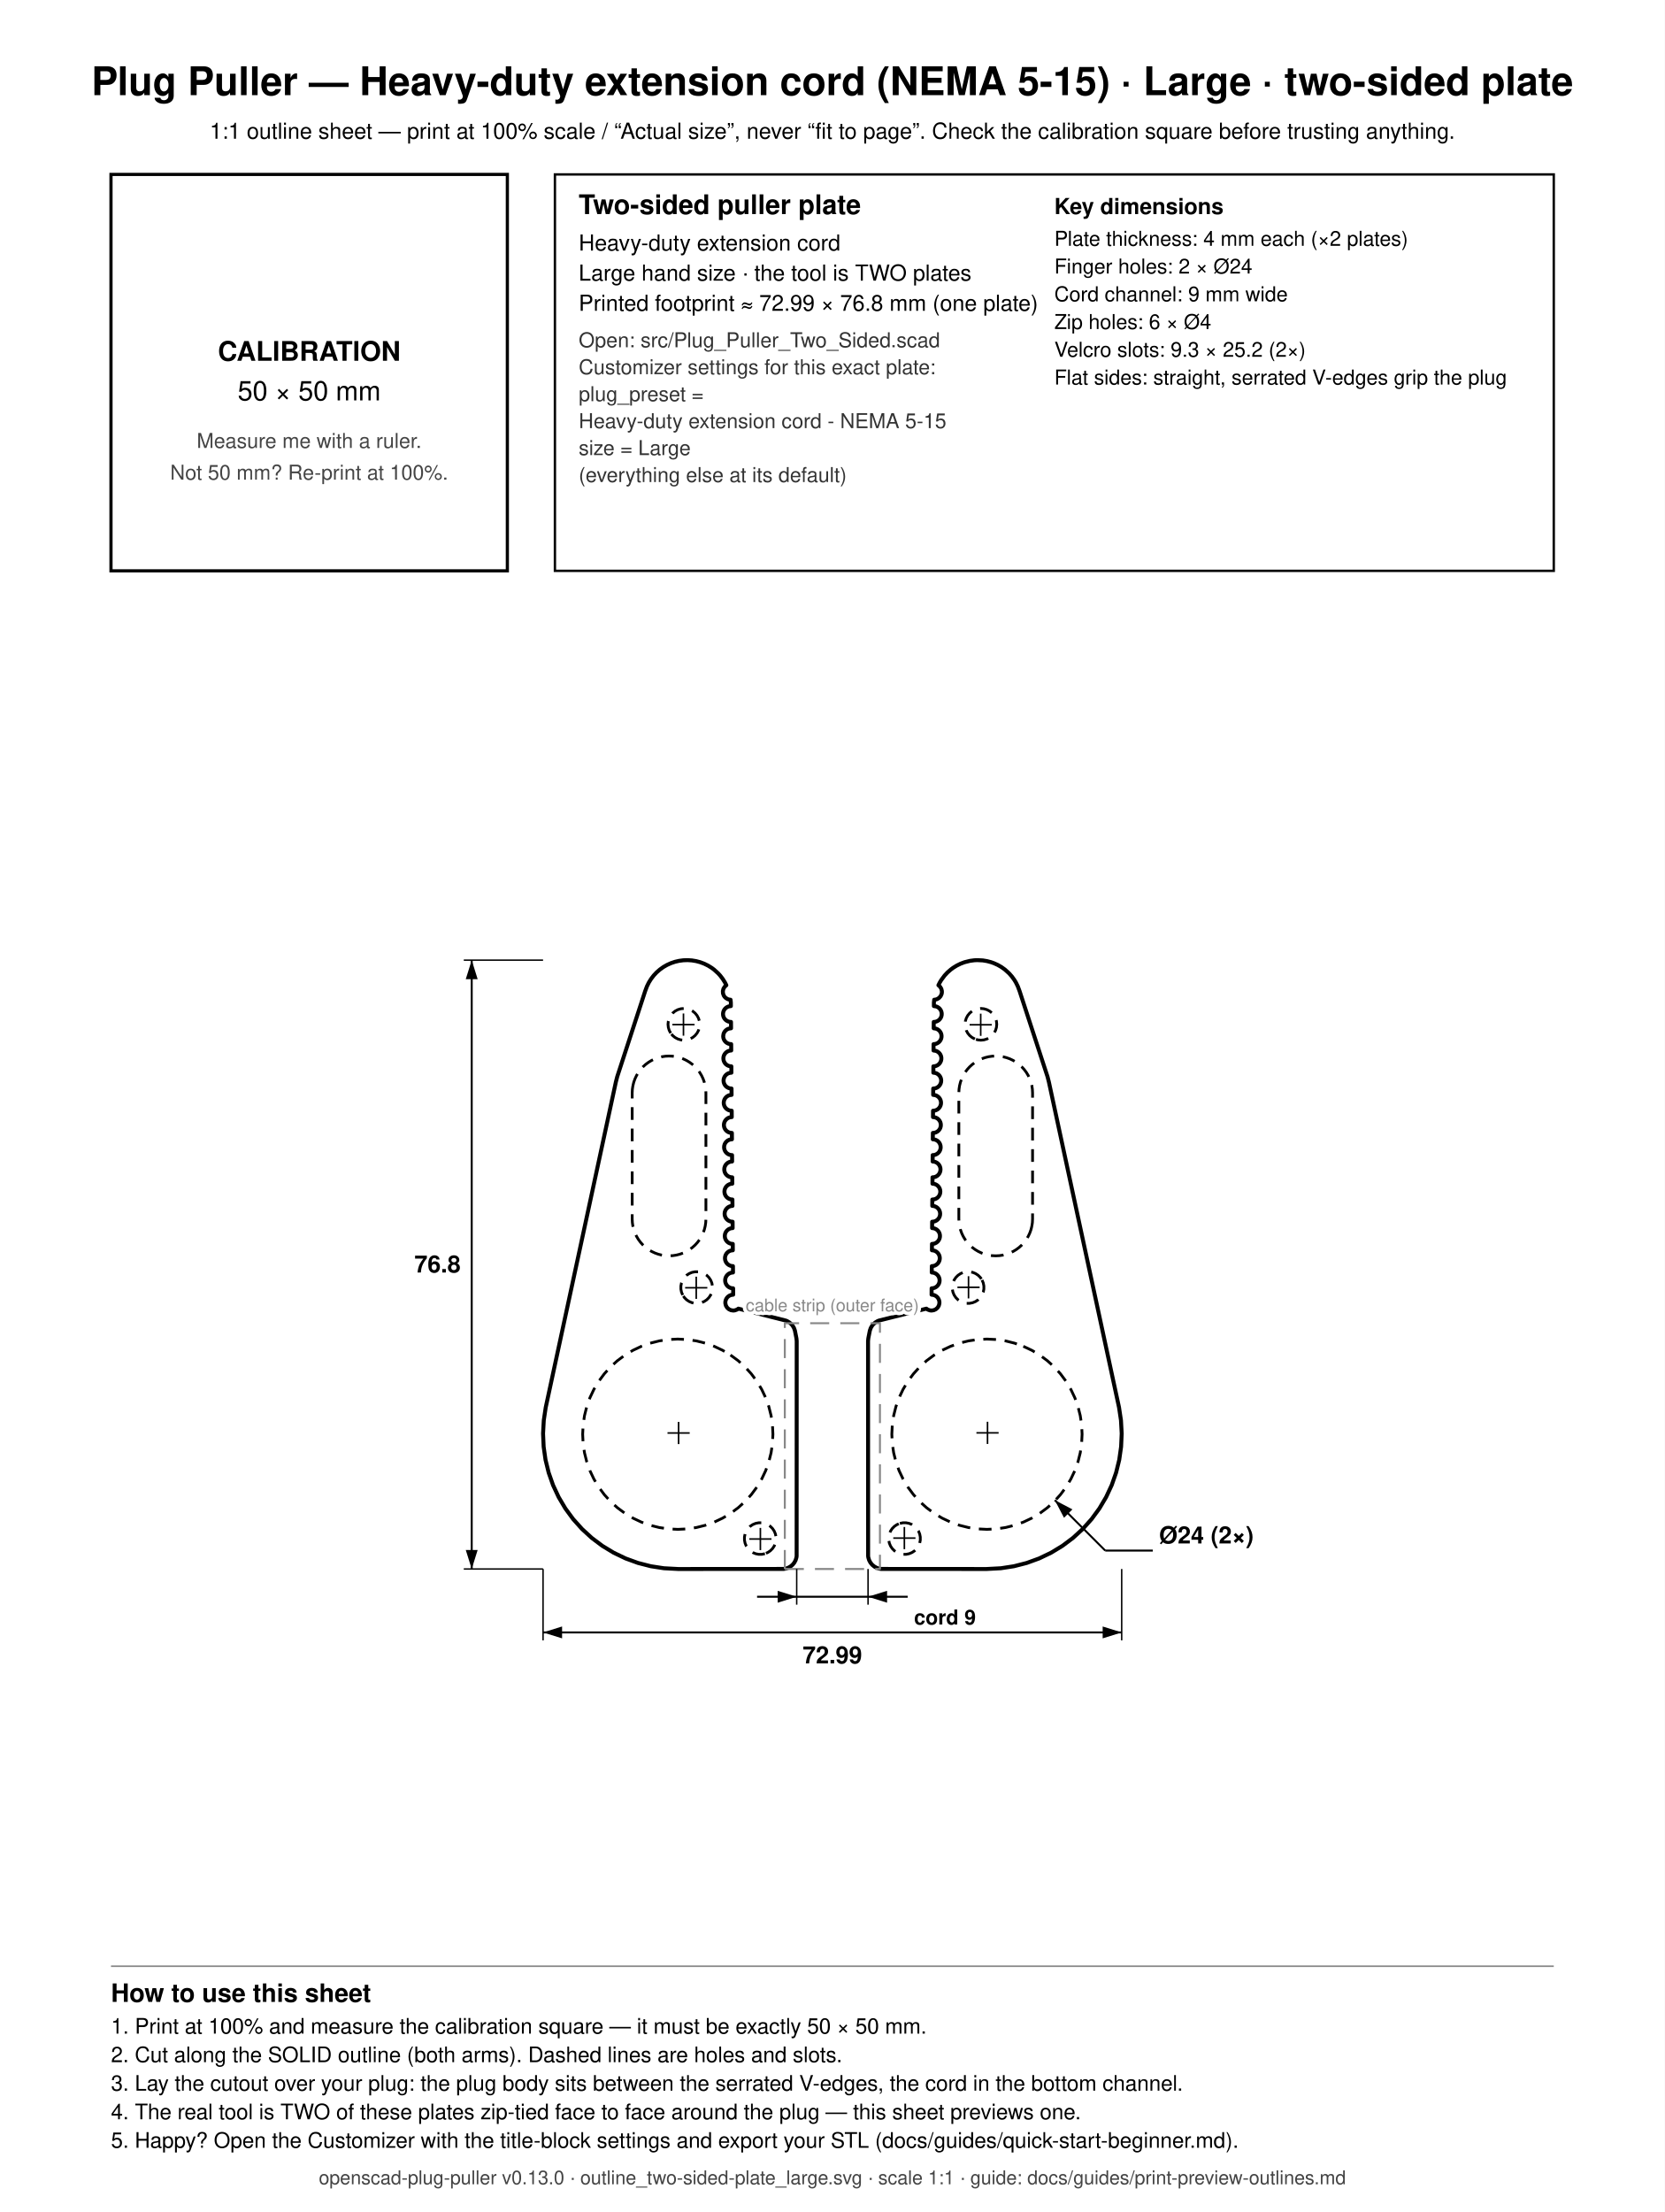
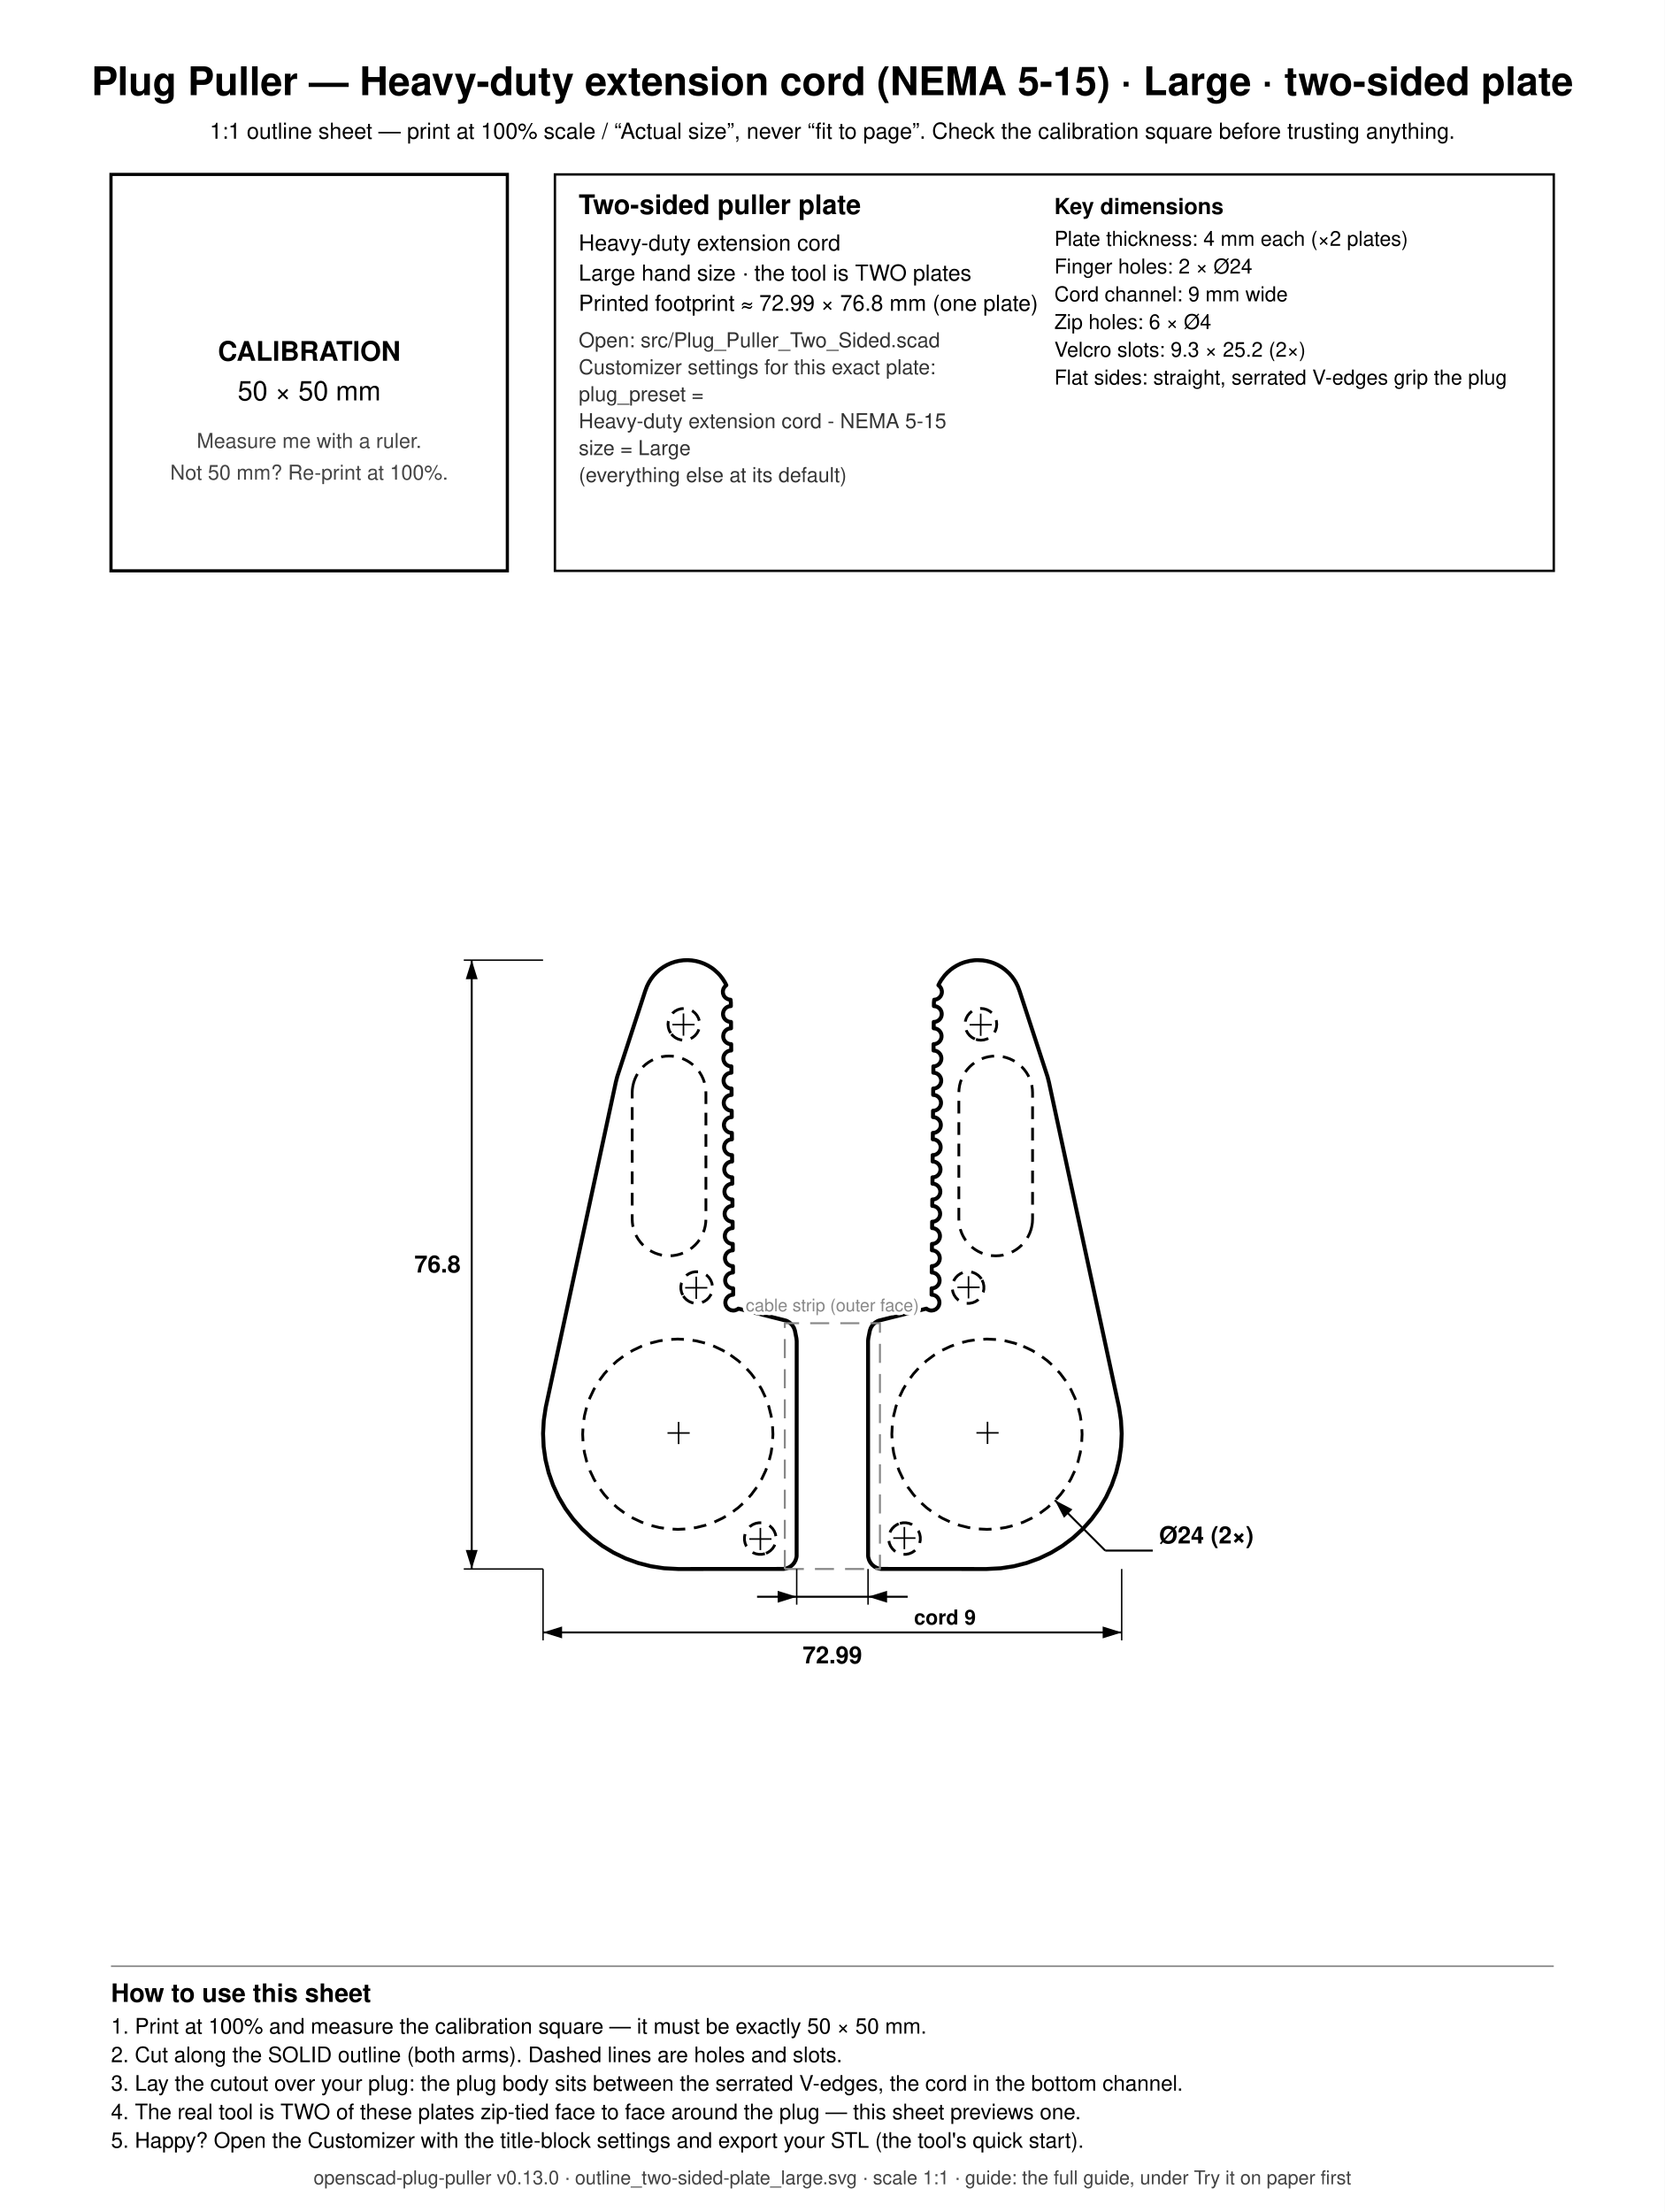
<svg xmlns="http://www.w3.org/2000/svg" width="210mm" height="279mm" viewBox="0 0 210 279">
  <rect x="0" y="0" width="210" height="279" fill="white" />
  <text x="105.000" y="12.000" font-family="Helvetica, Arial, sans-serif" font-size="5" font-weight="bold" text-anchor="middle" fill="black">Plug Puller — Heavy-duty extension cord (NEMA 5-15) · Large · two-sided plate</text>
  <text x="105.000" y="17.500" font-family="Helvetica, Arial, sans-serif" font-size="2.8" font-weight="normal" text-anchor="middle" fill="black">1:1 outline sheet — print at 100% scale / “Actual size”, never “fit to page”. Check the calibration square before trusting anything.</text>
  <rect x="14" y="22" width="50" height="50" fill="none" stroke="black" stroke-width="0.4" />
  <text x="39.000" y="45.500" font-family="Helvetica, Arial, sans-serif" font-size="3.4" font-weight="bold" text-anchor="middle" fill="black">CALIBRATION</text>
  <text x="39.000" y="50.500" font-family="Helvetica, Arial, sans-serif" font-size="3.4" font-weight="normal" text-anchor="middle" fill="black">50 × 50 mm</text>
  <text x="39.000" y="56.500" font-family="Helvetica, Arial, sans-serif" font-size="2.6" font-weight="normal" text-anchor="middle" fill="#444444">Measure me with a ruler.</text>
  <text x="39.000" y="60.500" font-family="Helvetica, Arial, sans-serif" font-size="2.6" font-weight="normal" text-anchor="middle" fill="#444444">Not 50 mm? Re-print at 100%.</text>
  <rect x="70" y="22" width="126" height="50" fill="none" stroke="black" stroke-width="0.3" />
  <text x="73.000" y="27.000" font-family="Helvetica, Arial, sans-serif" font-size="3.4" font-weight="bold" text-anchor="start" fill="black">Two-sided puller plate</text>
  <text x="73.000" y="31.600" font-family="Helvetica, Arial, sans-serif" font-size="2.8" font-weight="normal" text-anchor="start" fill="black">Heavy-duty extension cord</text>
  <text x="73.000" y="35.400" font-family="Helvetica, Arial, sans-serif" font-size="2.8" font-weight="normal" text-anchor="start" fill="black">Large hand size · the tool is TWO plates</text>
  <text x="73.000" y="39.200" font-family="Helvetica, Arial, sans-serif" font-size="2.8" font-weight="normal" text-anchor="start" fill="black">Printed footprint ≈ 72.99 × 76.8 mm (one plate)</text>
  <text x="73.000" y="43.800" font-family="Helvetica, Arial, sans-serif" font-size="2.6" font-weight="normal" text-anchor="start" fill="#333333">Open: src/Plug_Puller_Two_Sided.scad</text>
  <text x="73.000" y="47.200" font-family="Helvetica, Arial, sans-serif" font-size="2.6" font-weight="normal" text-anchor="start" fill="#333333">Customizer settings for this exact plate:</text>
  <text x="73.000" y="50.600" font-family="Helvetica, Arial, sans-serif" font-size="2.6" font-weight="normal" text-anchor="start" fill="#333333">  plug_preset =</text>
  <text x="73.000" y="54.000" font-family="Helvetica, Arial, sans-serif" font-size="2.6" font-weight="normal" text-anchor="start" fill="#333333">      Heavy-duty extension cord - NEMA 5-15</text>
  <text x="73.000" y="57.400" font-family="Helvetica, Arial, sans-serif" font-size="2.6" font-weight="normal" text-anchor="start" fill="#333333">  size = Large</text>
  <text x="73.000" y="60.800" font-family="Helvetica, Arial, sans-serif" font-size="2.6" font-weight="normal" text-anchor="start" fill="#333333">  (everything else at its default)</text>
  <text x="133.000" y="27.000" font-family="Helvetica, Arial, sans-serif" font-size="2.8" font-weight="bold" text-anchor="start" fill="black">Key dimensions</text>
  <text x="133.000" y="31.000" font-family="Helvetica, Arial, sans-serif" font-size="2.6" font-weight="normal" text-anchor="start" fill="black">Plate thickness: 4 mm each (×2 plates)</text>
  <text x="133.000" y="34.500" font-family="Helvetica, Arial, sans-serif" font-size="2.6" font-weight="normal" text-anchor="start" fill="black">Finger holes: 2 × Ø24</text>
  <text x="133.000" y="38.000" font-family="Helvetica, Arial, sans-serif" font-size="2.6" font-weight="normal" text-anchor="start" fill="black">Cord channel: 9 mm wide</text>
  <text x="133.000" y="41.500" font-family="Helvetica, Arial, sans-serif" font-size="2.6" font-weight="normal" text-anchor="start" fill="black">Zip holes: 6 × Ø4</text>
  <text x="133.000" y="45.000" font-family="Helvetica, Arial, sans-serif" font-size="2.6" font-weight="normal" text-anchor="start" fill="black">Velcro slots: 9.3 × 25.2 (2×)</text>
  <text x="133.000" y="48.500" font-family="Helvetica, Arial, sans-serif" font-size="2.6" font-weight="normal" text-anchor="start" fill="black">Flat sides: straight, serrated V-edges grip the plug</text>
  <line x1="14.000" y1="248.000" x2="196.000" y2="248.000" stroke="#888888" stroke-width="0.2" />
  <text x="14.000" y="252.500" font-family="Helvetica, Arial, sans-serif" font-size="3.2" font-weight="bold" text-anchor="start" fill="black">How to use this sheet</text>
  <text x="14.000" y="256.500" font-family="Helvetica, Arial, sans-serif" font-size="2.7" font-weight="normal" text-anchor="start" fill="black">1. Print at 100% and measure the calibration square — it must be exactly 50 × 50 mm.</text>
  <text x="14.000" y="260.100" font-family="Helvetica, Arial, sans-serif" font-size="2.7" font-weight="normal" text-anchor="start" fill="black">2. Cut along the SOLID outline (both arms). Dashed lines are holes and slots.</text>
  <text x="14.000" y="263.700" font-family="Helvetica, Arial, sans-serif" font-size="2.7" font-weight="normal" text-anchor="start" fill="black">3. Lay the cutout over your plug: the plug body sits between the serrated V-edges, the cord in the bottom channel.</text>
  <text x="14.000" y="267.300" font-family="Helvetica, Arial, sans-serif" font-size="2.7" font-weight="normal" text-anchor="start" fill="black">4. The real tool is TWO of these plates zip-tied face to face around the plug — this sheet previews one.</text>
-   <text x="14.000" y="270.900" font-family="Helvetica, Arial, sans-serif" font-size="2.7" font-weight="normal" text-anchor="start" fill="black">5. Happy? Open the Customizer with the title-block settings and export your STL (docs/guides/quick-start-beginner.md).</text>
-   <text x="105.000" y="275.500" font-family="Helvetica, Arial, sans-serif" font-size="2.4" font-weight="normal" text-anchor="middle" fill="#444444">openscad-plug-puller v0.13.0 · outline_two-sided-plate_large.svg · scale 1:1 · guide: docs/guides/print-preview-outlines.md</text>
+   <text x="14.000" y="270.900" font-family="Helvetica, Arial, sans-serif" font-size="2.7" font-weight="normal" text-anchor="start" fill="black">5. Happy? Open the Customizer with the title-block settings and export your STL (the tool's quick start).</text>
+   <text x="105.000" y="275.500" font-family="Helvetica, Arial, sans-serif" font-size="2.4" font-weight="normal" text-anchor="middle" fill="#444444">openscad-plug-puller v0.13.0 · outline_two-sided-plate_large.svg · scale 1:1 · guide: the full guide, under Try it on paper first</text>
  <path d="M 118.202 126.021 L 118.452 125.871 L 118.650 125.653 L 118.775 125.388 L 118.813 125.196 L 118.813 125.000 L 118.742 124.715 L 118.591 124.463 L 118.375 124.268 L 118.545 123.929 L 118.731 123.618 L 119.158 123.043 L 119.526 122.649 L 119.932 122.294 L 120.223 122.077 L 120.681 121.793 L 121.165 121.554 L 121.670 121.364 L 122.364 121.191 L 122.899 121.120 L 123.262 121.102 L 123.977 121.137 L 124.509 121.225 L 125.030 121.364 L 125.371 121.487 L 125.863 121.709 L 126.330 121.979 L 126.768 122.294 L 127.298 122.774 L 127.654 123.180 L 127.969 123.618 L 128.155 123.929 L 128.394 124.413 L 128.621 125.025 L 132.139 135.799 L 132.314 136.483 L 141.161 177.524 L 141.405 179.144 L 141.496 180.810 L 141.422 182.476 L 141.186 184.127 L 140.789 185.747 L 140.236 187.320 L 139.530 188.832 L 138.680 190.267 L 137.694 191.611 L 136.580 192.853 L 135.350 193.980 L 134.016 194.980 L 132.590 195.845 L 131.086 196.566 L 129.518 197.136 L 127.902 197.550 L 126.254 197.803 L 124.456 197.898 L 111.124 197.889 L 110.949 197.863 L 110.611 197.761 L 110.300 197.594 L 110.027 197.371 L 109.803 197.098 L 109.637 196.787 L 109.535 196.449 L 109.509 196.274 L 109.500 169.155 L 109.533 168.811 L 109.728 167.822 L 109.847 167.489 L 110.029 167.187 L 110.141 167.050 L 110.403 166.813 L 110.705 166.632 L 110.869 166.565 L 116.857 165.059 L 117.033 165.180 L 117.310 165.279 L 117.505 165.298 L 117.795 165.255 L 118.060 165.129 L 118.278 164.932 L 118.429 164.681 L 118.500 164.396 L 118.500 164.200 L 118.462 164.008 L 118.387 163.826 L 118.278 163.663 L 118.139 163.525 L 117.976 163.416 L 117.795 163.341 L 117.513 163.298 L 117.519 162.497 L 117.722 162.479 L 117.910 162.422 L 118.083 162.329 L 118.234 162.205 L 118.359 162.053 L 118.451 161.881 L 118.508 161.693 L 118.527 161.498 L 118.508 161.303 L 118.451 161.115 L 118.359 160.942 L 118.234 160.791 L 118.083 160.666 L 117.910 160.574 L 117.722 160.517 L 117.535 160.498 L 117.542 159.697 L 117.745 159.679 L 117.932 159.622 L 118.105 159.529 L 118.257 159.405 L 118.381 159.253 L 118.473 159.081 L 118.530 158.893 L 118.550 158.698 L 118.530 158.503 L 118.473 158.315 L 118.381 158.142 L 118.257 157.991 L 118.105 157.866 L 117.932 157.774 L 117.745 157.717 L 117.558 157.698 L 117.564 156.897 L 117.767 156.879 L 117.955 156.822 L 118.127 156.729 L 118.279 156.605 L 118.403 156.453 L 118.496 156.281 L 118.553 156.093 L 118.572 155.898 L 118.553 155.703 L 118.496 155.515 L 118.403 155.342 L 118.279 155.191 L 118.127 155.066 L 117.955 154.974 L 117.767 154.917 L 117.580 154.898 L 117.586 154.097 L 117.789 154.079 L 117.977 154.022 L 118.150 153.929 L 118.301 153.805 L 118.426 153.653 L 118.518 153.481 L 118.575 153.293 L 118.594 153.098 L 118.575 152.903 L 118.518 152.715 L 118.426 152.542 L 118.301 152.391 L 118.150 152.266 L 117.977 152.174 L 117.789 152.117 L 117.602 152.098 L 117.609 151.297 L 117.812 151.279 L 117.999 151.222 L 118.172 151.129 L 118.324 151.005 L 118.448 150.853 L 118.541 150.681 L 118.597 150.493 L 118.617 150.298 L 118.597 150.103 L 118.541 149.915 L 118.448 149.742 L 118.324 149.591 L 118.172 149.466 L 117.999 149.374 L 117.812 149.317 L 117.625 149.298 L 117.631 148.497 L 117.834 148.479 L 118.022 148.422 L 118.195 148.329 L 118.346 148.205 L 118.471 148.053 L 118.563 147.881 L 118.620 147.693 L 118.639 147.498 L 118.620 147.303 L 118.563 147.115 L 118.471 146.942 L 118.346 146.791 L 118.195 146.666 L 118.022 146.574 L 117.834 146.517 L 117.647 146.498 L 117.653 145.697 L 117.857 145.679 L 118.044 145.622 L 118.217 145.529 L 118.369 145.405 L 118.493 145.253 L 118.585 145.081 L 118.642 144.893 L 118.661 144.698 L 118.642 144.503 L 118.585 144.315 L 118.493 144.142 L 118.369 143.991 L 118.217 143.866 L 118.044 143.774 L 117.857 143.717 L 117.669 143.698 L 117.676 142.897 L 117.879 142.879 L 118.066 142.822 L 118.239 142.729 L 118.391 142.605 L 118.515 142.453 L 118.608 142.281 L 118.665 142.093 L 118.684 141.898 L 118.665 141.703 L 118.608 141.515 L 118.515 141.342 L 118.391 141.191 L 118.239 141.066 L 118.066 140.974 L 117.879 140.917 L 117.692 140.898 L 117.698 140.097 L 117.901 140.079 L 118.089 140.022 L 118.262 139.929 L 118.413 139.805 L 118.538 139.653 L 118.630 139.481 L 118.687 139.293 L 118.706 139.098 L 118.687 138.903 L 118.630 138.715 L 118.538 138.542 L 118.413 138.391 L 118.262 138.266 L 118.089 138.174 L 117.901 138.117 L 117.714 138.098 L 117.721 137.297 L 117.924 137.279 L 118.111 137.222 L 118.284 137.129 L 118.436 137.005 L 118.560 136.853 L 118.652 136.681 L 118.709 136.493 L 118.729 136.298 L 118.709 136.103 L 118.652 135.915 L 118.560 135.742 L 118.436 135.591 L 118.284 135.466 L 118.111 135.374 L 117.924 135.317 L 117.737 135.298 L 117.743 134.497 L 117.849 134.493 L 118.041 134.455 L 118.222 134.380 L 118.385 134.271 L 118.524 134.132 L 118.633 133.969 L 118.708 133.788 L 118.746 133.596 L 118.746 133.400 L 118.708 133.208 L 118.633 133.026 L 118.524 132.863 L 118.385 132.725 L 118.222 132.616 L 118.041 132.541 L 117.759 132.498 L 117.765 131.697 L 117.871 131.693 L 118.064 131.655 L 118.245 131.580 L 118.408 131.471 L 118.546 131.332 L 118.655 131.169 L 118.730 130.988 L 118.768 130.796 L 118.768 130.600 L 118.730 130.408 L 118.655 130.226 L 118.546 130.063 L 118.408 129.925 L 118.245 129.816 L 118.064 129.741 L 117.781 129.698 L 117.788 128.897 L 117.894 128.893 L 118.086 128.855 L 118.267 128.780 L 118.430 128.671 L 118.569 128.532 L 118.678 128.369 L 118.753 128.188 L 118.791 127.996 L 118.791 127.800 L 118.753 127.608 L 118.678 127.426 L 118.569 127.263 L 118.430 127.125 L 118.267 127.016 L 118.086 126.941 L 117.804 126.898 L 117.807 126.447 L 117.844 126.097 L 118.013 126.079 L 118.202 126.021 Z" fill="none" stroke="black" stroke-width="0.5" stroke-linejoin="round" />
  <path d="M 130.165 154.646 L 130.052 155.101 L 129.898 155.531 L 129.706 155.936 L 129.467 156.334 L 129.195 156.700 L 128.889 157.038 L 128.550 157.345 L 128.184 157.616 L 127.798 157.847 L 127.386 158.042 L 126.950 158.198 L 126.507 158.309 L 126.055 158.376 L 125.607 158.398 L 125.151 158.376 L 124.700 158.309 L 124.257 158.198 L 123.827 158.045 L 123.415 157.850 L 123.017 157.612 L 122.651 157.340 L 122.318 157.038 L 122.011 156.700 L 121.739 156.334 L 121.504 155.943 L 121.309 155.531 L 121.153 155.094 L 121.042 154.651 L 120.976 154.207 L 120.953 153.746 L 120.953 137.850 L 120.976 137.388 L 121.042 136.944 L 121.153 136.502 L 121.309 136.065 L 121.501 135.659 L 121.735 135.268 L 122.011 134.895 L 122.313 134.563 L 122.651 134.256 L 123.023 133.980 L 123.408 133.749 L 123.821 133.553 L 124.257 133.397 L 124.700 133.287 L 125.151 133.220 L 125.607 133.198 L 126.063 133.221 L 126.514 133.288 L 126.957 133.399 L 127.386 133.553 L 127.798 133.749 L 128.190 133.984 L 128.556 134.256 L 128.894 134.563 L 129.200 134.901 L 129.472 135.268 L 129.706 135.659 L 129.901 136.072 L 130.054 136.502 L 130.165 136.944 L 130.230 137.388 L 130.253 137.850 L 130.253 153.746 L 130.231 154.200 L 130.165 154.646 Z" fill="none" stroke="black" stroke-width="0.35" stroke-linejoin="round" stroke-dasharray="1.6,1.1" />
  <path d="M 123.879 161.448 L 124.034 161.817 L 124.110 162.202 L 124.110 162.594 L 124.034 162.978 L 123.884 163.340 L 123.666 163.666 L 123.389 163.944 L 123.063 164.161 L 122.700 164.311 L 122.316 164.388 L 121.924 164.388 L 121.539 164.311 L 121.177 164.161 L 120.851 163.944 L 120.574 163.666 L 120.356 163.340 L 120.206 162.978 L 120.130 162.594 L 120.130 162.202 L 120.206 161.817 L 120.356 161.455 L 120.574 161.129 L 120.851 160.852 L 121.177 160.634 L 121.539 160.484 L 121.924 160.408 L 122.316 160.408 L 122.700 160.484 L 123.063 160.634 L 123.389 160.852 L 123.666 161.129 L 123.879 161.448 Z" fill="none" stroke="black" stroke-width="0.35" stroke-linejoin="round" stroke-dasharray="1.6,1.1" />
  <path d="M 113.511 192.147 L 113.904 192.068 L 114.296 192.068 L 114.680 192.144 L 115.043 192.294 L 115.369 192.512 L 115.646 192.789 L 115.864 193.115 L 116.014 193.477 L 116.090 193.862 L 116.090 194.254 L 116.014 194.638 L 115.864 195.000 L 115.646 195.326 L 115.369 195.604 L 115.043 195.821 L 114.680 195.971 L 114.296 196.048 L 113.904 196.048 L 113.520 195.971 L 113.157 195.821 L 112.831 195.604 L 112.554 195.326 L 112.336 195.000 L 112.186 194.638 L 112.110 194.254 L 112.110 193.862 L 112.186 193.477 L 112.336 193.115 L 112.554 192.789 L 112.831 192.512 L 113.157 192.294 L 113.511 192.147 Z" fill="none" stroke="black" stroke-width="0.35" stroke-linejoin="round" stroke-dasharray="1.6,1.1" />
  <path d="M 122.975 131.047 L 122.623 130.861 L 122.320 130.612 L 122.071 130.309 L 121.887 129.963 L 121.773 129.588 L 121.734 129.198 L 121.773 128.808 L 121.887 128.433 L 122.071 128.087 L 122.320 127.784 L 122.623 127.535 L 122.969 127.350 L 123.344 127.237 L 123.734 127.198 L 124.124 127.237 L 124.499 127.350 L 124.845 127.535 L 125.148 127.784 L 125.397 128.087 L 125.581 128.433 L 125.695 128.808 L 125.734 129.198 L 125.695 129.588 L 125.581 129.963 L 125.397 130.309 L 125.148 130.612 L 124.845 130.861 L 124.499 131.045 L 124.124 131.159 L 123.734 131.198 L 123.344 131.159 L 122.975 131.047 Z" fill="none" stroke="black" stroke-width="0.35" stroke-linejoin="round" stroke-dasharray="1.6,1.1" />
  <path d="M 129.089 169.810 L 130.153 170.313 L 131.164 170.918 L 132.110 171.620 L 132.983 172.410 L 133.774 173.282 L 134.475 174.228 L 135.081 175.238 L 135.585 176.302 L 135.982 177.411 L 136.269 178.553 L 136.442 179.718 L 136.500 180.894 L 136.442 182.070 L 136.270 183.235 L 135.984 184.378 L 135.588 185.487 L 135.085 186.551 L 134.480 187.562 L 133.778 188.508 L 132.988 189.380 L 132.115 190.171 L 131.170 190.873 L 130.160 191.479 L 129.096 191.983 L 127.987 192.380 L 126.845 192.666 L 125.680 192.840 L 124.504 192.898 L 123.327 192.840 L 122.163 192.668 L 121.020 192.382 L 119.911 191.986 L 118.847 191.482 L 117.836 190.877 L 116.890 190.176 L 116.017 189.386 L 115.226 188.513 L 114.525 187.568 L 113.919 186.558 L 113.415 185.493 L 113.018 184.385 L 112.731 183.242 L 112.558 182.078 L 112.500 180.902 L 112.558 179.725 L 112.730 178.560 L 113.016 177.418 L 113.412 176.309 L 113.915 175.244 L 114.520 174.234 L 115.222 173.288 L 116.012 172.415 L 116.885 171.624 L 117.830 170.922 L 118.840 170.317 L 119.904 169.813 L 121.013 169.416 L 122.155 169.129 L 123.320 168.956 L 124.496 168.898 L 125.673 168.955 L 126.837 169.128 L 127.980 169.414 L 129.089 169.810 Z" fill="none" stroke="black" stroke-width="0.35" stroke-linejoin="round" stroke-dasharray="1.6,1.1" />
  <path d="M 91.936 129.741 L 92.219 129.698 L 92.212 128.897 L 92.106 128.893 L 91.914 128.855 L 91.733 128.780 L 91.570 128.671 L 91.431 128.532 L 91.322 128.369 L 91.247 128.188 L 91.209 127.996 L 91.209 127.800 L 91.247 127.608 L 91.322 127.426 L 91.431 127.263 L 91.570 127.125 L 91.733 127.016 L 91.914 126.941 L 92.196 126.898 L 92.193 126.447 L 92.156 126.097 L 91.987 126.079 L 91.799 126.022 L 91.548 125.871 L 91.409 125.732 L 91.300 125.569 L 91.201 125.293 L 91.187 125.000 L 91.258 124.715 L 91.409 124.463 L 91.625 124.268 L 91.455 123.929 L 91.170 123.471 L 90.842 123.043 L 90.598 122.774 L 90.068 122.294 L 89.777 122.077 L 89.319 121.793 L 88.835 121.554 L 88.330 121.364 L 87.809 121.225 L 87.277 121.137 L 86.738 121.102 L 86.199 121.120 L 85.664 121.191 L 85.139 121.313 L 84.629 121.487 L 84.137 121.709 L 83.670 121.979 L 83.232 122.294 L 82.826 122.649 L 82.458 123.043 L 82.130 123.471 L 81.845 123.929 L 81.606 124.413 L 81.379 125.025 L 77.861 135.799 L 77.686 136.483 L 68.839 177.524 L 68.595 179.144 L 68.504 180.810 L 68.578 182.476 L 68.814 184.127 L 69.211 185.747 L 69.764 187.320 L 70.470 188.832 L 71.320 190.267 L 72.306 191.611 L 73.420 192.853 L 74.650 193.980 L 75.984 194.980 L 77.410 195.845 L 78.914 196.566 L 80.482 197.136 L 82.098 197.550 L 83.746 197.803 L 85.544 197.898 L 98.876 197.889 L 99.051 197.863 L 99.389 197.761 L 99.700 197.594 L 99.973 197.371 L 100.197 197.098 L 100.363 196.787 L 100.465 196.449 L 100.491 196.274 L 100.500 169.155 L 100.467 168.811 L 100.272 167.822 L 100.153 167.489 L 99.971 167.187 L 99.859 167.050 L 99.597 166.813 L 99.295 166.632 L 99.131 166.565 L 93.143 165.059 L 92.967 165.180 L 92.690 165.279 L 92.495 165.298 L 92.205 165.255 L 91.940 165.129 L 91.722 164.932 L 91.571 164.681 L 91.500 164.396 L 91.500 164.200 L 91.538 164.008 L 91.613 163.826 L 91.722 163.663 L 91.861 163.525 L 92.024 163.416 L 92.205 163.341 L 92.487 163.298 L 92.481 162.497 L 92.278 162.479 L 92.090 162.422 L 91.917 162.329 L 91.766 162.205 L 91.641 162.053 L 91.549 161.881 L 91.492 161.693 L 91.473 161.498 L 91.492 161.303 L 91.549 161.115 L 91.641 160.942 L 91.766 160.791 L 91.917 160.666 L 92.090 160.574 L 92.278 160.517 L 92.465 160.498 L 92.458 159.697 L 92.255 159.679 L 92.068 159.622 L 91.895 159.529 L 91.743 159.405 L 91.619 159.253 L 91.527 159.081 L 91.470 158.893 L 91.450 158.698 L 91.470 158.503 L 91.527 158.315 L 91.619 158.142 L 91.743 157.991 L 91.895 157.866 L 92.068 157.774 L 92.255 157.717 L 92.442 157.698 L 92.436 156.897 L 92.233 156.879 L 92.045 156.822 L 91.873 156.729 L 91.721 156.605 L 91.597 156.453 L 91.504 156.281 L 91.447 156.093 L 91.428 155.898 L 91.447 155.703 L 91.504 155.515 L 91.597 155.342 L 91.721 155.191 L 91.873 155.066 L 92.045 154.974 L 92.233 154.917 L 92.420 154.898 L 92.414 154.097 L 92.211 154.079 L 92.023 154.022 L 91.850 153.929 L 91.699 153.805 L 91.574 153.653 L 91.482 153.481 L 91.425 153.293 L 91.406 153.098 L 91.425 152.903 L 91.482 152.715 L 91.574 152.542 L 91.699 152.391 L 91.850 152.266 L 92.023 152.174 L 92.211 152.117 L 92.398 152.098 L 92.391 151.297 L 92.188 151.279 L 92.001 151.222 L 91.828 151.129 L 91.676 151.005 L 91.552 150.853 L 91.459 150.681 L 91.403 150.493 L 91.383 150.298 L 91.403 150.103 L 91.459 149.915 L 91.552 149.742 L 91.676 149.591 L 91.828 149.466 L 92.001 149.374 L 92.188 149.317 L 92.375 149.298 L 92.369 148.497 L 92.166 148.479 L 91.978 148.422 L 91.805 148.329 L 91.654 148.205 L 91.529 148.053 L 91.437 147.881 L 91.380 147.693 L 91.361 147.498 L 91.380 147.303 L 91.437 147.115 L 91.529 146.942 L 91.654 146.791 L 91.805 146.666 L 91.978 146.574 L 92.166 146.517 L 92.353 146.498 L 92.347 145.697 L 92.143 145.679 L 91.956 145.622 L 91.783 145.529 L 91.631 145.405 L 91.507 145.253 L 91.415 145.081 L 91.358 144.893 L 91.339 144.698 L 91.358 144.503 L 91.415 144.315 L 91.507 144.142 L 91.631 143.991 L 91.783 143.866 L 91.956 143.774 L 92.143 143.717 L 92.331 143.698 L 92.324 142.897 L 92.121 142.879 L 91.934 142.822 L 91.761 142.729 L 91.609 142.605 L 91.485 142.453 L 91.392 142.281 L 91.335 142.093 L 91.316 141.898 L 91.335 141.703 L 91.392 141.515 L 91.485 141.342 L 91.609 141.191 L 91.761 141.066 L 91.934 140.974 L 92.121 140.917 L 92.308 140.898 L 92.302 140.097 L 92.099 140.079 L 91.911 140.022 L 91.738 139.929 L 91.587 139.805 L 91.462 139.653 L 91.370 139.481 L 91.313 139.293 L 91.294 139.098 L 91.313 138.903 L 91.370 138.715 L 91.462 138.542 L 91.587 138.391 L 91.738 138.266 L 91.911 138.174 L 92.099 138.117 L 92.286 138.098 L 92.279 137.297 L 92.076 137.279 L 91.889 137.222 L 91.716 137.129 L 91.564 137.005 L 91.440 136.853 L 91.348 136.681 L 91.291 136.493 L 91.271 136.298 L 91.291 136.103 L 91.348 135.915 L 91.440 135.742 L 91.564 135.591 L 91.716 135.466 L 91.889 135.374 L 92.076 135.317 L 92.263 135.298 L 92.257 134.497 L 92.054 134.479 L 91.866 134.422 L 91.694 134.329 L 91.542 134.205 L 91.418 134.053 L 91.325 133.881 L 91.268 133.693 L 91.249 133.498 L 91.268 133.303 L 91.325 133.115 L 91.418 132.942 L 91.542 132.791 L 91.694 132.666 L 91.866 132.574 L 92.054 132.517 L 92.241 132.498 L 92.235 131.697 L 92.032 131.679 L 91.844 131.622 L 91.671 131.529 L 91.520 131.405 L 91.395 131.253 L 91.303 131.081 L 91.246 130.893 L 91.227 130.698 L 91.270 130.408 L 91.345 130.226 L 91.454 130.063 L 91.592 129.925 L 91.755 129.816 L 91.936 129.741 Z" fill="none" stroke="black" stroke-width="0.5" stroke-linejoin="round" />
  <path d="M 96.489 195.969 L 96.096 196.048 L 95.704 196.048 L 95.320 195.971 L 94.957 195.821 L 94.631 195.604 L 94.354 195.326 L 94.136 195.000 L 93.986 194.638 L 93.910 194.254 L 93.910 193.862 L 93.986 193.477 L 94.136 193.115 L 94.354 192.789 L 94.631 192.512 L 94.957 192.294 L 95.320 192.144 L 95.704 192.068 L 96.096 192.068 L 96.480 192.144 L 96.843 192.294 L 97.169 192.512 L 97.446 192.789 L 97.664 193.115 L 97.814 193.477 L 97.890 193.862 L 97.890 194.254 L 97.814 194.638 L 97.664 195.000 L 97.446 195.326 L 97.169 195.604 L 96.843 195.821 L 96.489 195.969 Z" fill="none" stroke="black" stroke-width="0.35" stroke-linejoin="round" stroke-dasharray="1.6,1.1" />
  <path d="M 86.121 163.348 L 85.966 162.978 L 85.890 162.594 L 85.890 162.202 L 85.966 161.817 L 86.116 161.455 L 86.334 161.129 L 86.611 160.852 L 86.937 160.634 L 87.300 160.484 L 87.684 160.408 L 88.076 160.408 L 88.461 160.484 L 88.823 160.634 L 89.149 160.852 L 89.426 161.129 L 89.644 161.455 L 89.794 161.817 L 89.870 162.202 L 89.870 162.594 L 89.794 162.978 L 89.644 163.340 L 89.426 163.666 L 89.149 163.944 L 88.823 164.161 L 88.461 164.311 L 88.076 164.388 L 87.684 164.388 L 87.300 164.311 L 86.937 164.161 L 86.611 163.944 L 86.334 163.666 L 86.121 163.348 Z" fill="none" stroke="black" stroke-width="0.35" stroke-linejoin="round" stroke-dasharray="1.6,1.1" />
  <path d="M 79.835 136.950 L 79.948 136.494 L 80.102 136.065 L 80.294 135.659 L 80.533 135.261 L 80.805 134.895 L 81.111 134.557 L 81.450 134.251 L 81.816 133.980 L 82.202 133.749 L 82.614 133.553 L 83.050 133.397 L 83.493 133.287 L 83.945 133.220 L 84.393 133.198 L 84.849 133.220 L 85.300 133.287 L 85.743 133.397 L 86.173 133.551 L 86.585 133.745 L 86.983 133.984 L 87.349 134.256 L 87.682 134.557 L 87.989 134.895 L 88.261 135.261 L 88.496 135.653 L 88.691 136.065 L 88.847 136.502 L 88.958 136.944 L 89.024 137.388 L 89.047 137.850 L 89.047 153.746 L 89.024 154.207 L 88.958 154.651 L 88.847 155.094 L 88.691 155.531 L 88.499 155.936 L 88.265 156.328 L 87.989 156.700 L 87.687 157.033 L 87.349 157.340 L 86.977 157.616 L 86.592 157.847 L 86.179 158.042 L 85.743 158.198 L 85.300 158.309 L 84.849 158.376 L 84.393 158.398 L 83.937 158.375 L 83.486 158.308 L 83.043 158.196 L 82.614 158.042 L 82.202 157.847 L 81.810 157.612 L 81.444 157.340 L 81.106 157.033 L 80.800 156.695 L 80.528 156.328 L 80.294 155.936 L 80.099 155.524 L 79.946 155.094 L 79.835 154.651 L 79.770 154.207 L 79.747 153.746 L 79.747 137.850 L 79.769 137.396 L 79.835 136.950 Z" fill="none" stroke="black" stroke-width="0.35" stroke-linejoin="round" stroke-dasharray="1.6,1.1" />
  <path d="M 92.146 170.908 L 93.110 171.619 L 93.983 172.410 L 94.774 173.282 L 95.475 174.228 L 96.081 175.238 L 96.585 176.302 L 96.982 177.411 L 97.269 178.553 L 97.442 179.718 L 97.500 180.894 L 97.442 182.070 L 97.270 183.235 L 96.984 184.378 L 96.588 185.487 L 96.085 186.551 L 95.480 187.562 L 94.778 188.508 L 93.988 189.380 L 93.115 190.171 L 92.170 190.873 L 91.160 191.479 L 90.096 191.983 L 88.987 192.380 L 87.845 192.666 L 86.680 192.840 L 85.504 192.898 L 84.327 192.840 L 83.163 192.668 L 82.020 192.382 L 80.911 191.986 L 79.847 191.482 L 78.836 190.877 L 77.890 190.176 L 77.017 189.386 L 76.226 188.513 L 75.525 187.568 L 74.919 186.558 L 74.415 185.493 L 74.018 184.385 L 73.731 183.242 L 73.558 182.078 L 73.500 180.902 L 73.558 179.725 L 73.730 178.560 L 74.016 177.418 L 74.412 176.309 L 74.915 175.244 L 75.520 174.234 L 76.222 173.288 L 77.012 172.415 L 77.885 171.624 L 78.830 170.922 L 79.840 170.317 L 80.904 169.813 L 82.013 169.416 L 83.155 169.129 L 84.320 168.956 L 85.496 168.898 L 86.673 168.955 L 87.837 169.128 L 88.980 169.414 L 90.089 169.810 L 91.153 170.313 L 92.146 170.908 Z" fill="none" stroke="black" stroke-width="0.35" stroke-linejoin="round" stroke-dasharray="1.6,1.1" />
  <path d="M 84.608 130.316 L 84.419 129.963 L 84.305 129.588 L 84.266 129.198 L 84.305 128.808 L 84.419 128.433 L 84.603 128.087 L 84.852 127.784 L 85.155 127.535 L 85.501 127.350 L 85.876 127.237 L 86.266 127.198 L 86.656 127.237 L 87.031 127.350 L 87.377 127.535 L 87.680 127.784 L 87.929 128.087 L 88.113 128.433 L 88.227 128.808 L 88.266 129.198 L 88.227 129.588 L 88.113 129.963 L 87.929 130.309 L 87.680 130.612 L 87.377 130.861 L 87.031 131.045 L 86.656 131.159 L 86.266 131.198 L 85.876 131.159 L 85.501 131.045 L 85.155 130.861 L 84.852 130.612 L 84.608 130.316 Z" fill="none" stroke="black" stroke-width="0.35" stroke-linejoin="round" stroke-dasharray="1.6,1.1" />
  <line x1="120.773" y1="162.369" x2="123.573" y2="162.369" stroke="black" stroke-width="0.2" />
  <line x1="122.173" y1="160.969" x2="122.173" y2="163.769" stroke="black" stroke-width="0.2" />
  <line x1="112.682" y1="194.000" x2="115.482" y2="194.000" stroke="black" stroke-width="0.2" />
  <line x1="114.082" y1="192.600" x2="114.082" y2="195.400" stroke="black" stroke-width="0.2" />
  <line x1="122.311" y1="129.254" x2="125.111" y2="129.254" stroke="black" stroke-width="0.2" />
  <line x1="123.711" y1="127.854" x2="123.711" y2="130.654" stroke="black" stroke-width="0.2" />
  <line x1="123.171" y1="180.727" x2="125.971" y2="180.727" stroke="black" stroke-width="0.2" />
  <line x1="124.571" y1="179.327" x2="124.571" y2="182.127" stroke="black" stroke-width="0.2" />
  <line x1="94.518" y1="194.116" x2="97.318" y2="194.116" stroke="black" stroke-width="0.2" />
  <line x1="95.918" y1="192.716" x2="95.918" y2="195.516" stroke="black" stroke-width="0.2" />
  <line x1="86.427" y1="162.427" x2="89.227" y2="162.427" stroke="black" stroke-width="0.2" />
  <line x1="87.827" y1="161.027" x2="87.827" y2="163.827" stroke="black" stroke-width="0.2" />
  <line x1="84.202" y1="180.744" x2="87.002" y2="180.744" stroke="black" stroke-width="0.2" />
  <line x1="85.602" y1="179.344" x2="85.602" y2="182.144" stroke="black" stroke-width="0.2" />
  <line x1="84.816" y1="129.232" x2="87.616" y2="129.232" stroke="black" stroke-width="0.2" />
  <line x1="86.216" y1="127.832" x2="86.216" y2="130.632" stroke="black" stroke-width="0.2" />
  <path d="M 99.000 197.898 L 111.000 197.898 L 111.000 166.898 L 99.000 166.898 Z" fill="none" stroke="#888888" stroke-width="0.25" stroke-linejoin="round" stroke-dasharray="2.4,1.4" />
  <text x="105.000" y="165.398" font-family="Helvetica, Arial, sans-serif" font-size="2.2" font-weight="normal" text-anchor="middle" fill="#888888" paint-order="stroke" stroke="white" stroke-width="0.9">cable strip (outer face)</text>
  <line x1="68.504" y1="121.102" x2="58.504" y2="121.102" stroke="black" stroke-width="0.18" />
  <line x1="68.504" y1="197.898" x2="58.504" y2="197.898" stroke="black" stroke-width="0.18" />
  <line x1="59.504" y1="121.102" x2="59.504" y2="197.898" stroke="black" stroke-width="0.25" />
  <polygon points="59.504,121.102 60.254,123.502 58.754,123.502" fill="black" />
  <polygon points="59.504,197.898 58.754,195.498 60.254,195.498" fill="black" />
  <text x="58.104" y="160.500" font-family="Helvetica, Arial, sans-serif" font-size="3" font-weight="bold" text-anchor="end" fill="black" paint-order="stroke" stroke="white" stroke-width="0.9">76.8</text>
  <line x1="68.504" y1="197.898" x2="68.504" y2="206.898" stroke="black" stroke-width="0.18" />
  <line x1="141.496" y1="197.898" x2="141.496" y2="206.898" stroke="black" stroke-width="0.18" />
  <line x1="68.504" y1="205.898" x2="141.496" y2="205.898" stroke="black" stroke-width="0.25" />
  <polygon points="68.504,205.898 70.904,205.148 70.904,206.648" fill="black" />
  <polygon points="141.496,205.898 139.096,206.648 139.096,205.148" fill="black" />
  <text x="105.000" y="209.798" font-family="Helvetica, Arial, sans-serif" font-size="3" font-weight="bold" text-anchor="middle" fill="black" paint-order="stroke" stroke="white" stroke-width="0.9">72.99</text>
  <line x1="100.500" y1="197.898" x2="100.500" y2="202.398" stroke="black" stroke-width="0.18" />
  <line x1="109.500" y1="197.898" x2="109.500" y2="202.398" stroke="black" stroke-width="0.18" />
  <line x1="95.500" y1="201.398" x2="114.500" y2="201.398" stroke="black" stroke-width="0.25" />
  <polygon points="100.500,201.398 98.100,202.148 98.100,200.648" fill="black" />
  <polygon points="109.500,201.398 111.900,200.648 111.900,202.148" fill="black" />
  <text x="115.300" y="204.898" font-family="Helvetica, Arial, sans-serif" font-size="2.6" font-weight="bold" text-anchor="start" fill="black" paint-order="stroke" stroke="white" stroke-width="0.9">cord 9</text>
  <line x1="133.054" y1="189.211" x2="139.418" y2="195.575" stroke="black" stroke-width="0.25" />
  <polygon points="133.054,189.211 135.282,190.378 134.221,191.438" fill="black" />
  <line x1="139.418" y1="195.575" x2="145.418" y2="195.575" stroke="black" stroke-width="0.25" />
  <text x="146.218" y="194.675" font-family="Helvetica, Arial, sans-serif" font-size="3" font-weight="bold" text-anchor="start" fill="black" paint-order="stroke" stroke="white" stroke-width="0.9">Ø24 (2×)</text>
</svg>
